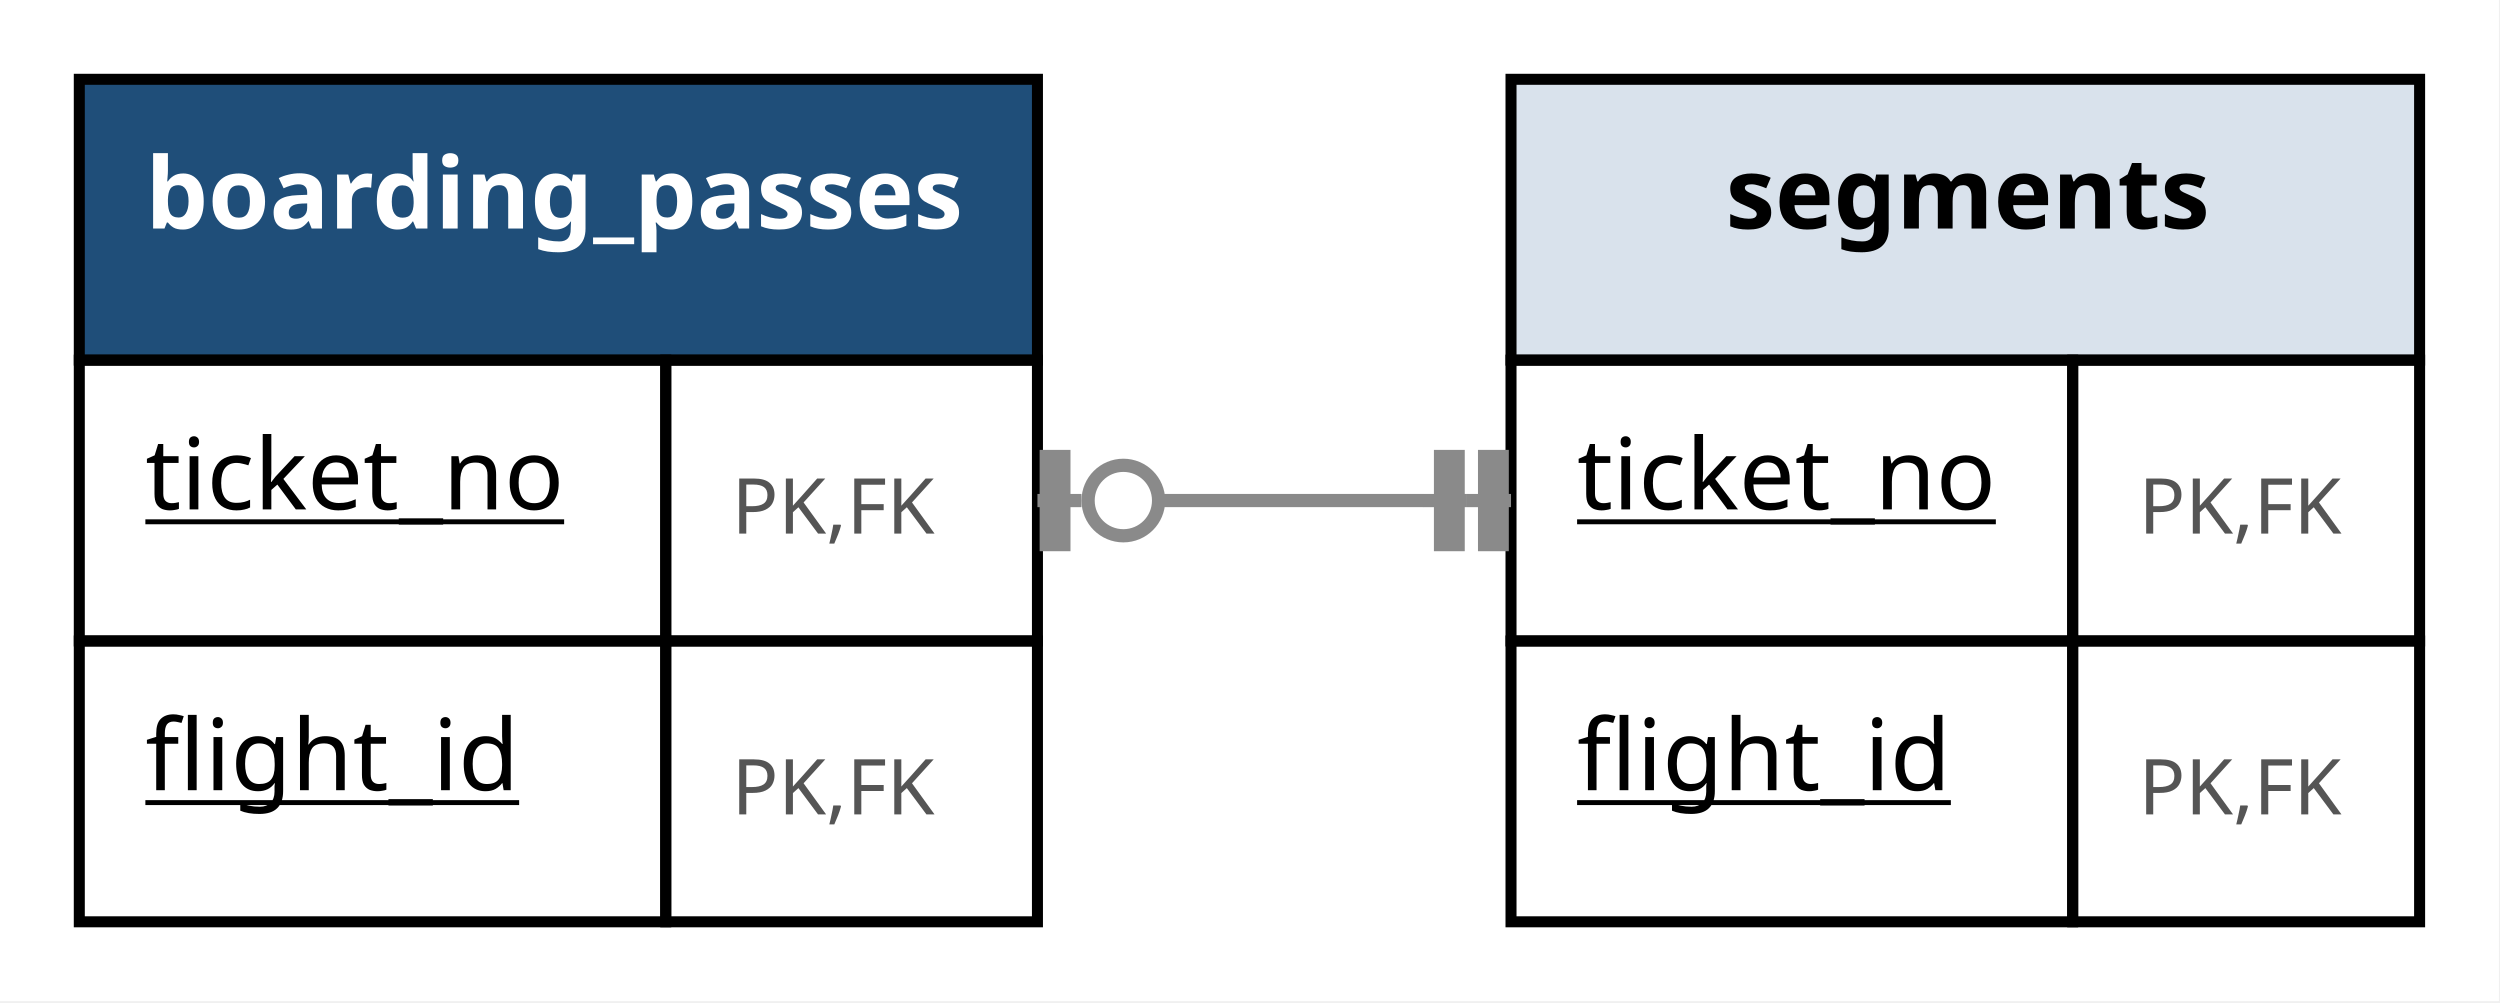
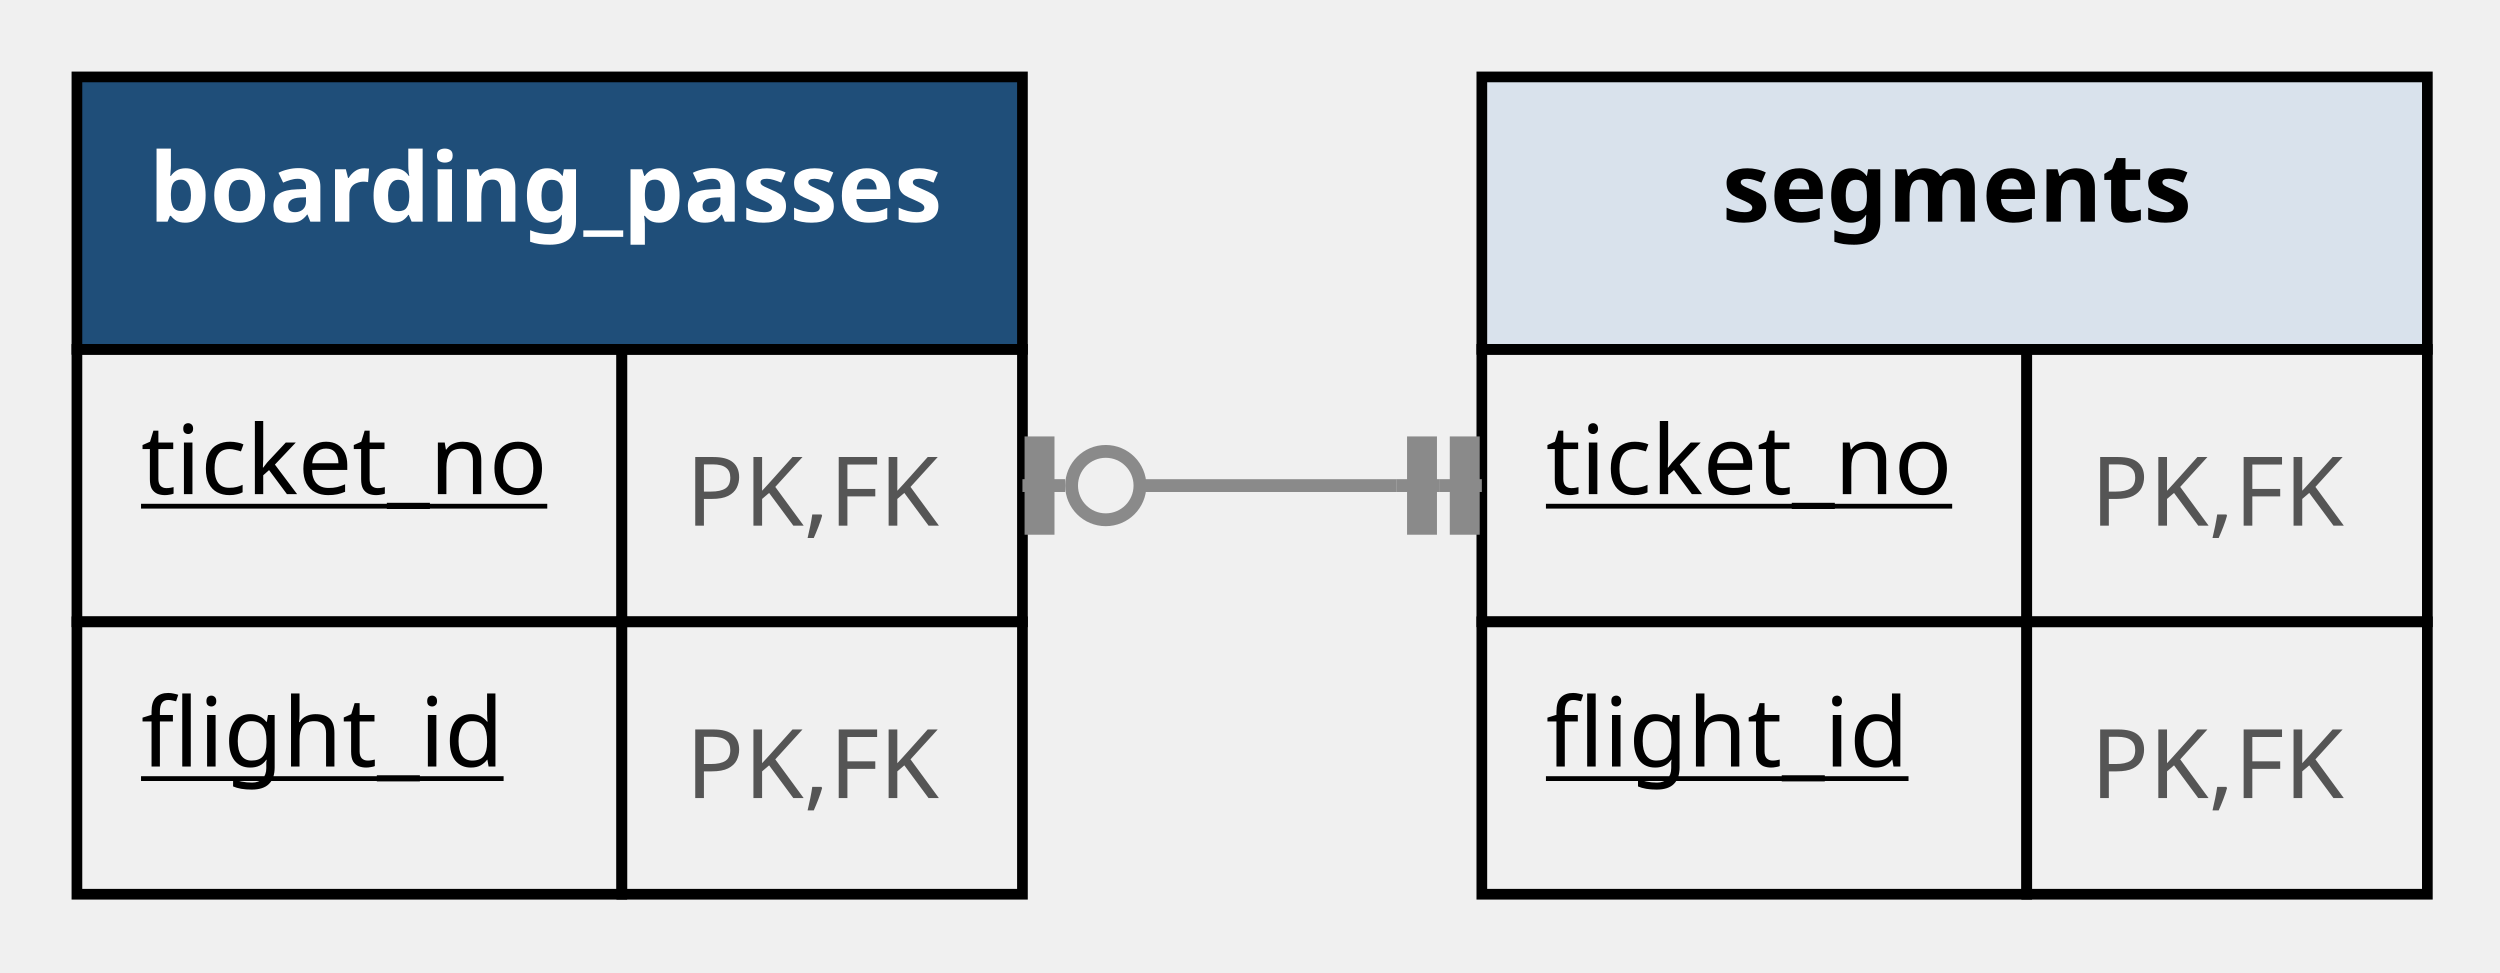
- <svg xmlns="http://www.w3.org/2000/svg" width="227pt" height="91pt" viewBox="0.00 0.00 227.00 91.00">
+ <svg xmlns="http://www.w3.org/2000/svg" width="234pt" height="91pt" viewBox="0.00 0.00 234.00 91.00">
  <g id="graph0" class="graph" transform="scale(1 1) rotate(0) translate(7.2 83.7)">
-     <polygon fill="white" stroke="none" points="-7.2,7.2 -7.2,-83.7 219.7,-83.7 219.7,7.2 -7.2,7.2" />
    <g id="node1" class="node">
-       <polygon fill="#1f4e79" stroke="none" points="0,-51 0,-76.5 87,-76.5 87,-51 0,-51" />
-       <polygon fill="none" stroke="#000000" points="0,-51 0,-76.5 87,-76.5 87,-51 0,-51" />
-       <text xml:space="preserve" text-anchor="start" x="6" y="-62.95" font-family="Noto Sans KR" font-weight="bold" font-size="9.00" fill="#ffffff">boarding_passes</text>
-       <polygon fill="none" stroke="#000000" points="0,-25.5 0,-51 53.25,-51 53.25,-25.5 0,-25.5" />
+       <polygon fill="#1f4e79" stroke="none" points="0,-51 0,-76.5 88.5,-76.5 88.5,-51 0,-51" />
+       <polygon fill="none" stroke="#000000" points="0,-51 0,-76.5 88.5,-76.5 88.5,-51 0,-51" />
+       <text xml:space="preserve" text-anchor="start" x="6.75" y="-62.95" font-family="Noto Sans KR" font-weight="bold" font-size="9.00" fill="#ffffff">boarding_passes</text>
+       <polygon fill="none" stroke="#000000" points="0,-25.5 0,-51 51,-51 51,-25.5 0,-25.5" />
      <text xml:space="preserve" text-anchor="start" x="6" y="-37.45" font-family="Noto Sans KR" text-decoration="underline" font-size="9.00">ticket_no</text>
-       <polygon fill="none" stroke="#000000" points="53.25,-25.5 53.25,-51 87,-51 87,-25.5 53.25,-25.5" />
-       <text xml:space="preserve" text-anchor="start" x="59.25" y="-35.25" font-family="Noto Sans KR" font-size="7.00" fill="#555555">PK,FK</text>
-       <polygon fill="none" stroke="#000000" points="0,0 0,-25.5 53.25,-25.5 53.25,0 0,0" />
+       <polygon fill="none" stroke="#000000" points="51,-25.5 51,-51 88.5,-51 88.5,-25.5 51,-25.5" />
+       <text xml:space="preserve" text-anchor="start" x="57" y="-34.5" font-family="Noto Sans KR" font-size="9.00" fill="#555555">PK,FK</text>
+       <polygon fill="none" stroke="#000000" points="0,0 0,-25.5 51,-25.5 51,0 0,0" />
      <text xml:space="preserve" text-anchor="start" x="6" y="-11.95" font-family="Noto Sans KR" text-decoration="underline" font-size="9.00">flight_id</text>
-       <polygon fill="none" stroke="#000000" points="53.25,0 53.25,-25.5 87,-25.5 87,0 53.25,0" />
-       <text xml:space="preserve" text-anchor="start" x="59.25" y="-9.75" font-family="Noto Sans KR" font-size="7.00" fill="#555555">PK,FK</text>
+       <polygon fill="none" stroke="#000000" points="51,0 51,-25.5 88.5,-25.5 88.5,0 51,0" />
+       <text xml:space="preserve" text-anchor="start" x="57" y="-9" font-family="Noto Sans KR" font-size="9.00" fill="#555555">PK,FK</text>
    </g>
    <g id="node2" class="node">
-       <polygon fill="#d9e2ec" stroke="none" points="130,-51 130,-76.5 212.5,-76.5 212.5,-51 130,-51" />
-       <polygon fill="none" stroke="#000000" points="130,-51 130,-76.5 212.5,-76.5 212.5,-51 130,-51" />
-       <text xml:space="preserve" text-anchor="start" x="149.5" y="-62.95" font-family="Noto Sans KR" font-weight="bold" font-size="9.00" fill="#000000">segments</text>
-       <polygon fill="none" stroke="#000000" points="130,-25.5 130,-51 181,-51 181,-25.5 130,-25.5" />
-       <text xml:space="preserve" text-anchor="start" x="136" y="-37.45" font-family="Noto Sans KR" text-decoration="underline" font-size="9.00">ticket_no</text>
-       <polygon fill="none" stroke="#000000" points="181,-25.5 181,-51 212.5,-51 212.5,-25.5 181,-25.5" />
-       <text xml:space="preserve" text-anchor="start" x="187" y="-35.25" font-family="Noto Sans KR" font-size="7.00" fill="#555555">PK,FK</text>
-       <polygon fill="none" stroke="#000000" points="130,0 130,-25.5 181,-25.5 181,0 130,0" />
-       <text xml:space="preserve" text-anchor="start" x="136" y="-11.95" font-family="Noto Sans KR" text-decoration="underline" font-size="9.00">flight_id</text>
-       <polygon fill="none" stroke="#000000" points="181,0 181,-25.5 212.5,-25.5 212.5,0 181,0" />
-       <text xml:space="preserve" text-anchor="start" x="187" y="-9.75" font-family="Noto Sans KR" font-size="7.00" fill="#555555">PK,FK</text>
+       <polygon fill="#d9e2ec" stroke="none" points="131.5,-51 131.5,-76.5 220,-76.5 220,-51 131.5,-51" />
+       <polygon fill="none" stroke="#000000" points="131.5,-51 131.5,-76.5 220,-76.5 220,-51 131.5,-51" />
+       <text xml:space="preserve" text-anchor="start" x="154" y="-62.95" font-family="Noto Sans KR" font-weight="bold" font-size="9.00" fill="#000000">segments</text>
+       <polygon fill="none" stroke="#000000" points="131.5,-25.5 131.5,-51 182.5,-51 182.5,-25.5 131.5,-25.5" />
+       <text xml:space="preserve" text-anchor="start" x="137.5" y="-37.45" font-family="Noto Sans KR" text-decoration="underline" font-size="9.00">ticket_no</text>
+       <polygon fill="none" stroke="#000000" points="182.5,-25.5 182.5,-51 220,-51 220,-25.5 182.5,-25.5" />
+       <text xml:space="preserve" text-anchor="start" x="188.5" y="-34.5" font-family="Noto Sans KR" font-size="9.00" fill="#555555">PK,FK</text>
+       <polygon fill="none" stroke="#000000" points="131.5,0 131.5,-25.5 182.5,-25.5 182.5,0 131.5,0" />
+       <text xml:space="preserve" text-anchor="start" x="137.5" y="-11.95" font-family="Noto Sans KR" text-decoration="underline" font-size="9.00">flight_id</text>
+       <polygon fill="none" stroke="#000000" points="182.5,0 182.5,-25.5 220,-25.5 220,0 182.5,0" />
+       <text xml:space="preserve" text-anchor="start" x="188.5" y="-9" font-family="Noto Sans KR" font-size="9.00" fill="#555555">PK,FK</text>
    </g>
    <g id="edge1" class="edge">
-       <path fill="none" stroke="#8a8a8a" stroke-width="1.2" d="M98.44,-38.25C106.97,-38.25 112.65,-38.25 122.02,-38.25" />
-       <polygon fill="#8a8a8a" stroke="#8a8a8a" stroke-width="1.2" points="87.8,-42.25 87.8,-34.25 89.4,-34.25 89.4,-42.25 87.8,-42.25" />
-       <polyline fill="none" stroke="#8a8a8a" stroke-width="1.2" points="87,-38.25 91,-38.25" />
-       <ellipse fill="none" stroke="#8a8a8a" stroke-width="1.2" cx="94.8" cy="-38.25" rx="3.2" ry="3.2" />
-       <polygon fill="#8a8a8a" stroke="#8a8a8a" stroke-width="1.2" points="129.2,-34.25 129.2,-42.25 127.6,-42.25 127.6,-34.25 129.2,-34.25" />
-       <polyline fill="none" stroke="#8a8a8a" stroke-width="1.2" points="130,-38.25 126,-38.25" />
-       <polygon fill="#8a8a8a" stroke="#8a8a8a" stroke-width="1.2" points="125.2,-34.25 125.2,-42.25 123.6,-42.25 123.6,-34.25 125.2,-34.25" />
-       <polyline fill="none" stroke="#8a8a8a" stroke-width="1.2" points="126,-38.25 122,-38.25" />
+       <path fill="none" stroke="#8a8a8a" stroke-width="1.2" d="M99.94,-38.25C108.47,-38.25 114.15,-38.25 123.52,-38.25" />
+       <polygon fill="#8a8a8a" stroke="#8a8a8a" stroke-width="1.2" points="89.3,-42.25 89.3,-34.25 90.9,-34.25 90.9,-42.25 89.3,-42.25" />
+       <polyline fill="none" stroke="#8a8a8a" stroke-width="1.2" points="88.5,-38.25 92.5,-38.25" />
+       <ellipse fill="none" stroke="#8a8a8a" stroke-width="1.2" cx="96.3" cy="-38.25" rx="3.2" ry="3.2" />
+       <polygon fill="#8a8a8a" stroke="#8a8a8a" stroke-width="1.2" points="130.7,-34.25 130.7,-42.25 129.1,-42.25 129.1,-34.25 130.7,-34.25" />
+       <polyline fill="none" stroke="#8a8a8a" stroke-width="1.2" points="131.5,-38.25 127.5,-38.25" />
+       <polygon fill="#8a8a8a" stroke="#8a8a8a" stroke-width="1.2" points="126.7,-34.25 126.7,-42.25 125.1,-42.25 125.1,-34.25 126.7,-34.25" />
+       <polyline fill="none" stroke="#8a8a8a" stroke-width="1.2" points="127.5,-38.25 123.5,-38.25" />
    </g>
  </g>
</svg>
